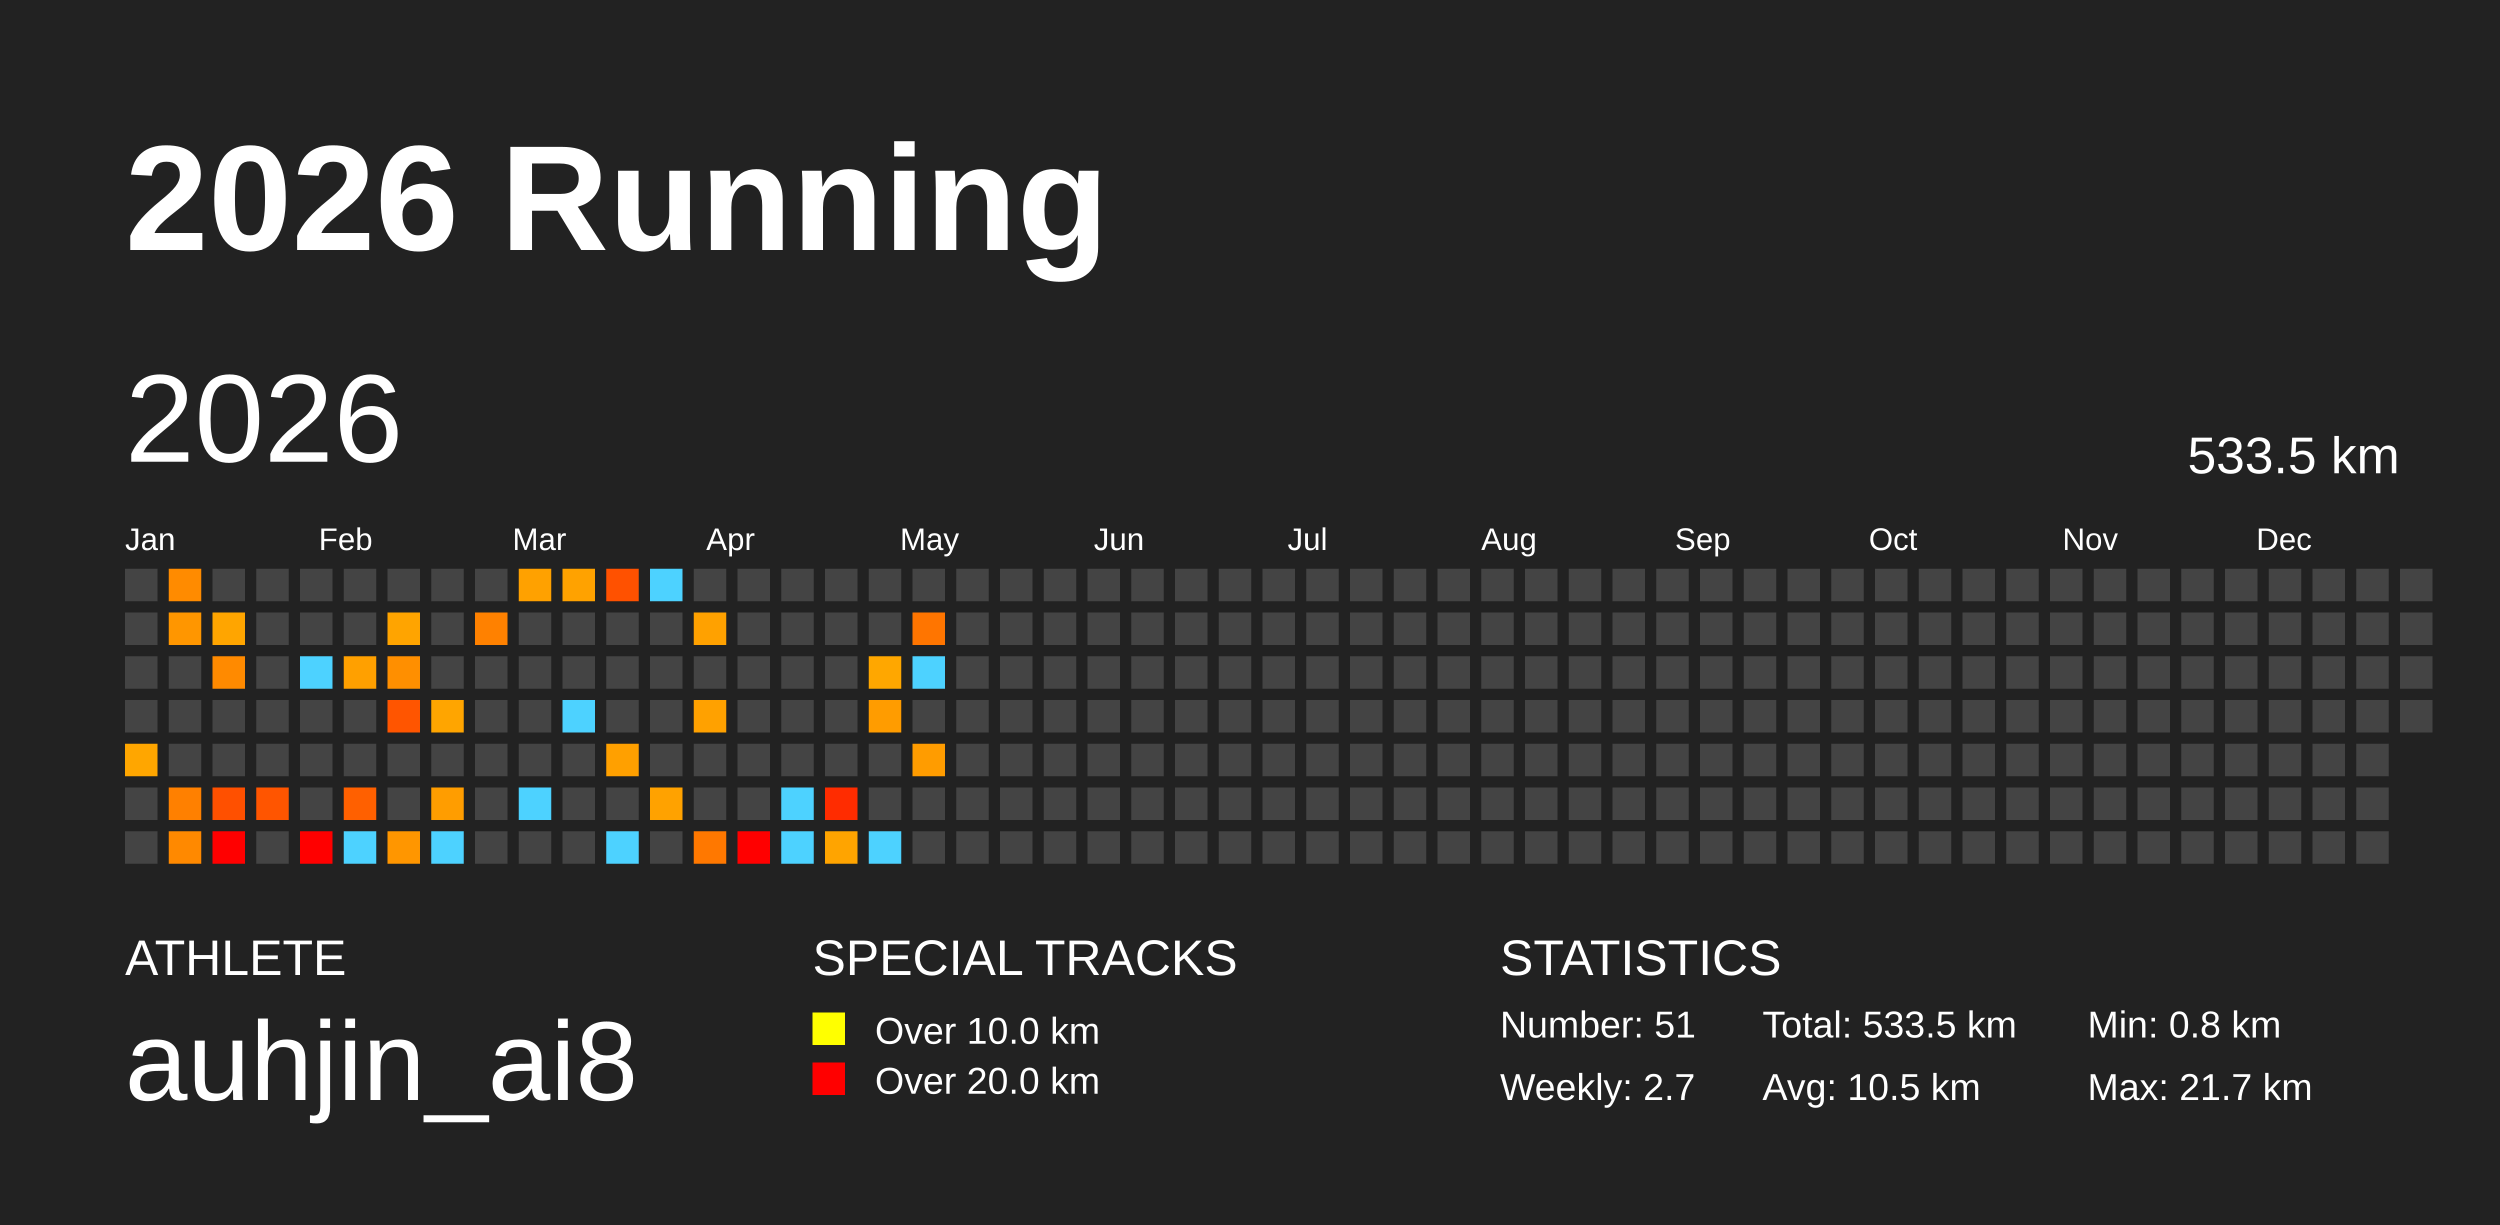
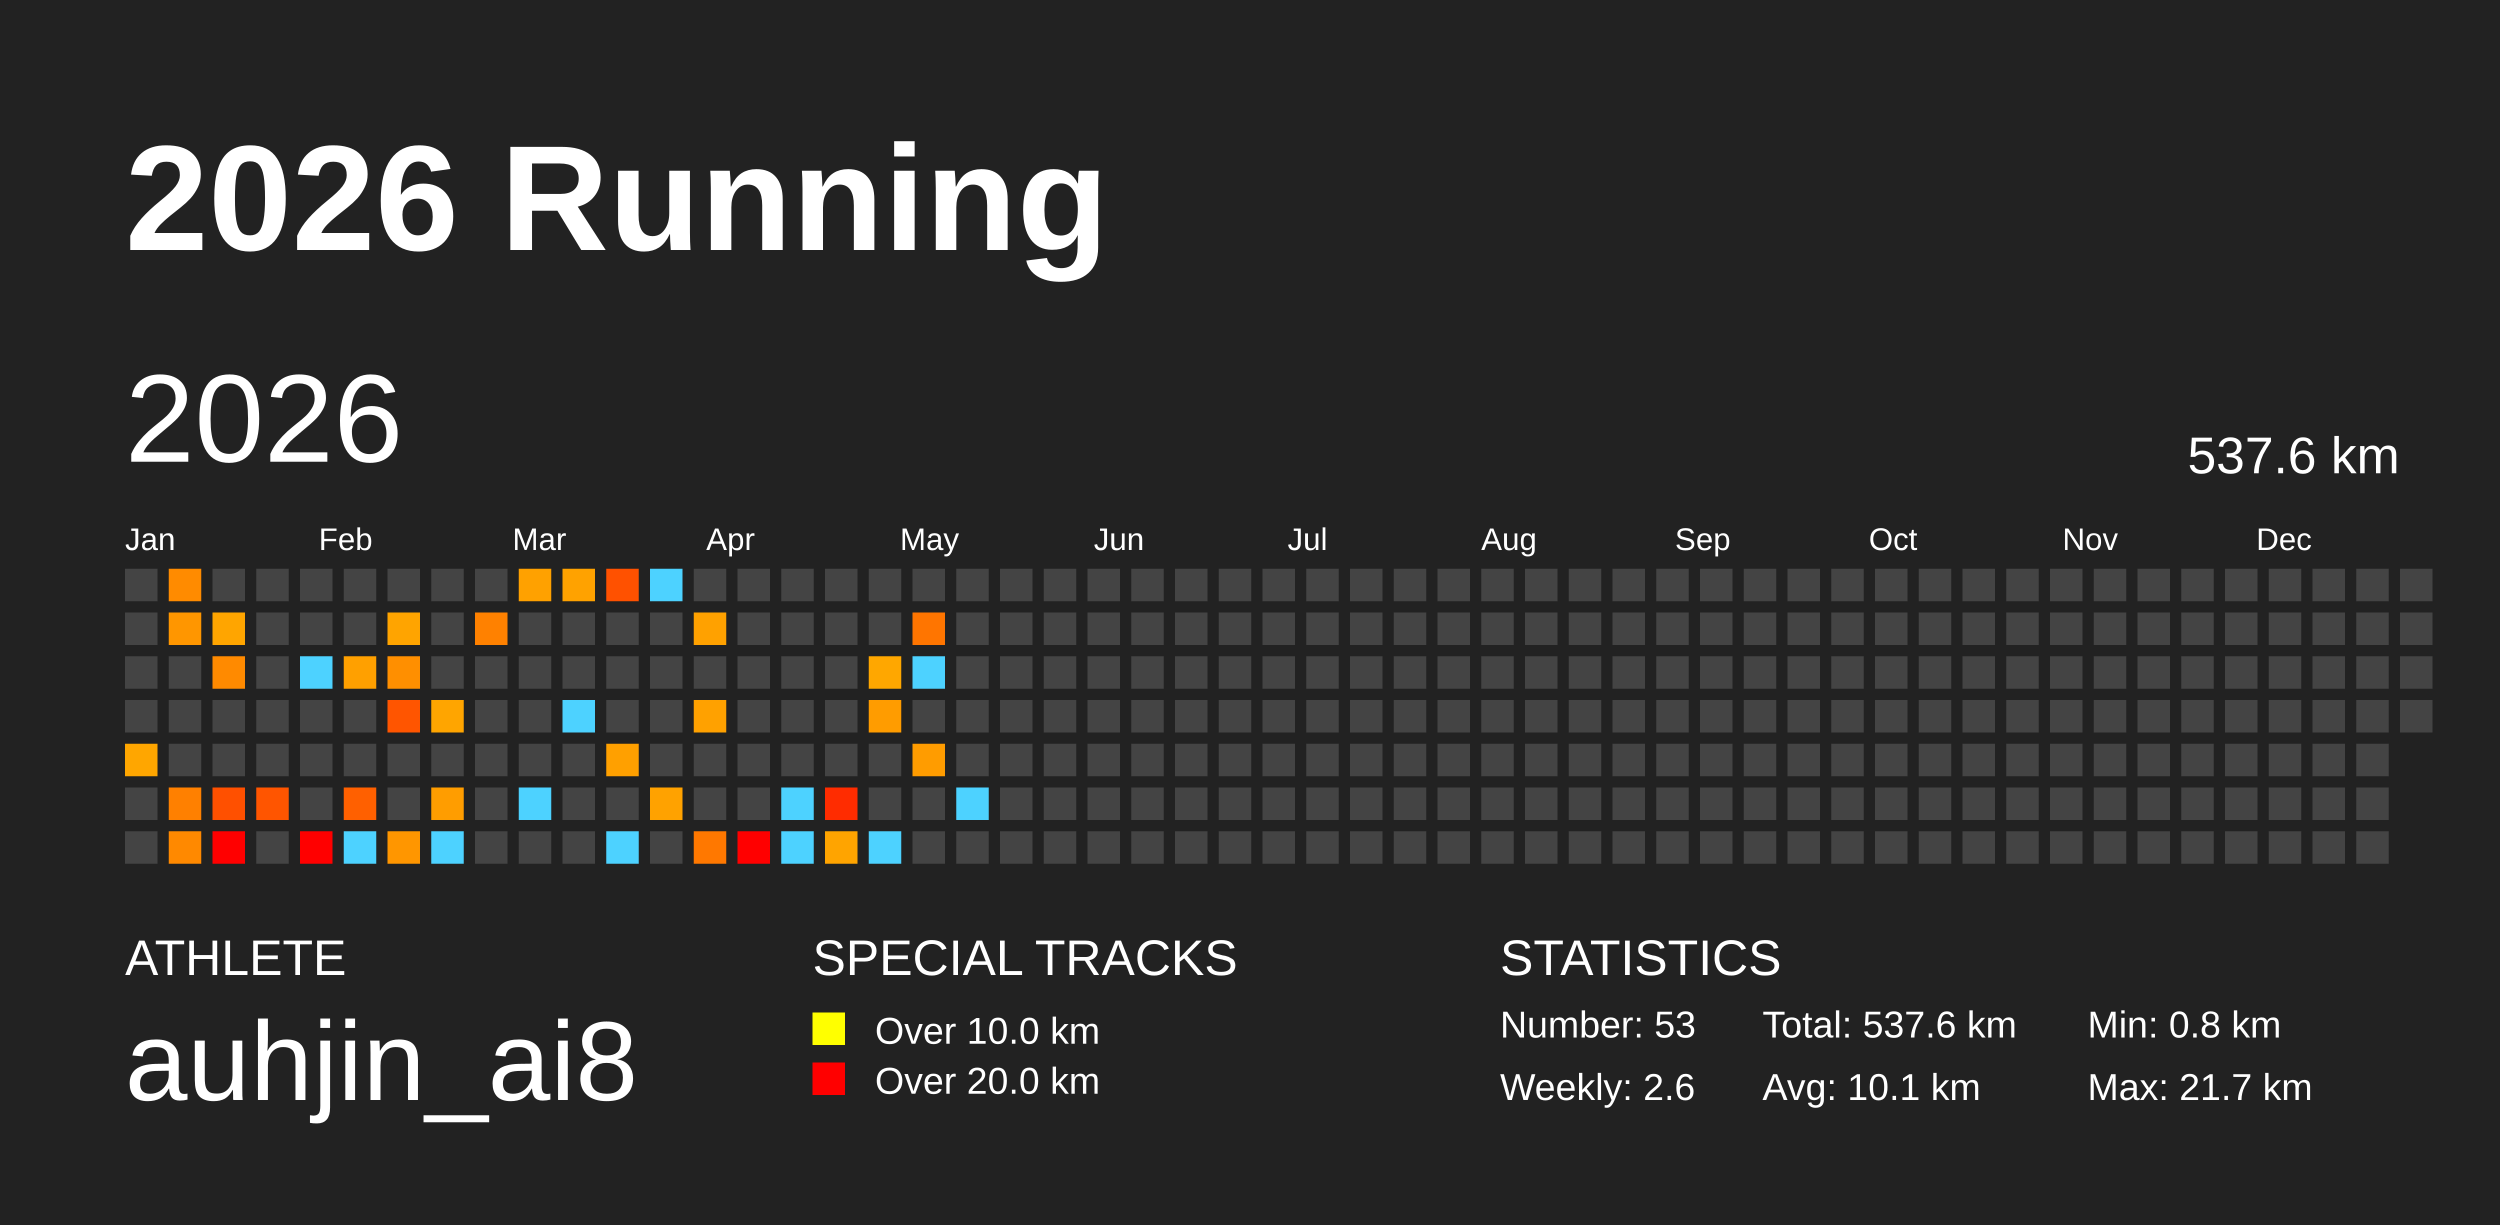
<svg xmlns="http://www.w3.org/2000/svg" baseProfile="full" height="98mm" version="1.1" viewBox="0,0,200,98" width="200mm">
  <defs />
  <rect fill="#222222" height="98" width="200" x="0" y="0" />
  <text fill="#FFFFFF" style="font-size:12px; font-family:Arial; font-weight:bold;" x="10" y="20">2026 Running</text>
  <text fill="#FFFFFF" style="font-size:4px; font-family:Arial" x="10" y="78">ATHLETE</text>
  <text fill="#FFFFFF" style="font-size:9px; font-family:Arial" x="10" y="88">auhjin_ai8</text>
  <text fill="#FFFFFF" style="font-size:4px; font-family:Arial" x="65" y="78">SPECIAL TRACKS</text>
  <rect fill="yellow" height="2.6" width="2.6" x="65" y="81" />
  <text fill="#FFFFFF" style="font-size:3px; font-family:Arial" x="70" y="83.5">Over 10.0 km</text>
  <rect fill="red" height="2.6" width="2.6" x="65" y="85" />
  <text fill="#FFFFFF" style="font-size:3px; font-family:Arial" x="70" y="87.5">Over 20.0 km</text>
  <text fill="#FFFFFF" style="font-size:4px; font-family:Arial" x="120" y="78">STATISTICS</text>
-   <text fill="#FFFFFF" style="font-size:3px; font-family:Arial" x="120" y="83">Number: 51</text>
-   <text fill="#FFFFFF" style="font-size:3px; font-family:Arial" x="120" y="88">Weekly: 2.7</text>
-   <text fill="#FFFFFF" style="font-size:3px; font-family:Arial" x="141" y="83">Total: 533.5 km</text>
-   <text fill="#FFFFFF" style="font-size:3px; font-family:Arial" x="141" y="88">Avg: 10.5 km</text>
+   <text fill="#FFFFFF" style="font-size:3px; font-family:Arial" x="120" y="83">Number: 53</text>
+   <text fill="#FFFFFF" style="font-size:3px; font-family:Arial" x="120" y="88">Weekly: 2.6</text>
+   <text fill="#FFFFFF" style="font-size:3px; font-family:Arial" x="141" y="83">Total: 537.6 km</text>
+   <text fill="#FFFFFF" style="font-size:3px; font-family:Arial" x="141" y="88">Avg: 10.1 km</text>
  <text fill="#FFFFFF" style="font-size:3px; font-family:Arial" x="167" y="83">Min: 0.8 km</text>
  <text fill="#FFFFFF" style="font-size:3px; font-family:Arial" x="167" y="88">Max: 21.7 km</text>
  <text dominant-baseline="hanging" fill="#FFFFFF" style="font-size:10.0px; font-family:Arial;" x="10" y="30">2026</text>
-   <text dominant-baseline="hanging" fill="#FFFFFF" style="font-size:4.125px; font-family:Arial;" x="175" y="35">533.5 km</text>
+   <text dominant-baseline="hanging" fill="#FFFFFF" style="font-size:4.125px; font-family:Arial;" x="175" y="35">537.6 km</text>
  <text fill="#FFFFFF" style="font-size:2.5px; font-family:Arial" x="10.0" y="44">Jan</text>
  <text fill="#FFFFFF" style="font-size:2.5px; font-family:Arial" x="25.5" y="44">Feb</text>
  <text fill="#FFFFFF" style="font-size:2.5px; font-family:Arial" x="41.0" y="44">Mar</text>
  <text fill="#FFFFFF" style="font-size:2.5px; font-family:Arial" x="56.5" y="44">Apr</text>
  <text fill="#FFFFFF" style="font-size:2.5px; font-family:Arial" x="72.0" y="44">May</text>
  <text fill="#FFFFFF" style="font-size:2.5px; font-family:Arial" x="87.5" y="44">Jun</text>
  <text fill="#FFFFFF" style="font-size:2.5px; font-family:Arial" x="103.0" y="44">Jul</text>
  <text fill="#FFFFFF" style="font-size:2.5px; font-family:Arial" x="118.5" y="44">Aug</text>
  <text fill="#FFFFFF" style="font-size:2.5px; font-family:Arial" x="134.0" y="44">Sep</text>
  <text fill="#FFFFFF" style="font-size:2.5px; font-family:Arial" x="149.5" y="44">Oct</text>
  <text fill="#FFFFFF" style="font-size:2.5px; font-family:Arial" x="165.0" y="44">Nov</text>
  <text fill="#FFFFFF" style="font-size:2.5px; font-family:Arial" x="180.5" y="44">Dec</text>
  <rect fill="#444444" height="2.6" width="2.6" x="10.0" y="45.5" />
  <rect fill="#444444" height="2.6" width="2.6" x="10.0" y="49.0" />
  <rect fill="#444444" height="2.6" width="2.6" x="10.0" y="52.5" />
  <rect fill="#444444" height="2.6" width="2.6" x="10.0" y="56.0" />
  <rect fill="#ffa600" height="2.6" width="2.6" x="10.0" y="59.5" />
  <rect fill="#444444" height="2.6" width="2.6" x="10.0" y="63.0" />
  <rect fill="#444444" height="2.6" width="2.6" x="10.0" y="66.5" />
  <rect fill="#ff8b00" height="2.6" width="2.6" x="13.5" y="45.5" />
  <rect fill="#ff9600" height="2.6" width="2.6" x="13.5" y="49.0" />
  <rect fill="#444444" height="2.6" width="2.6" x="13.5" y="52.5" />
  <rect fill="#444444" height="2.6" width="2.6" x="13.5" y="56.0" />
  <rect fill="#444444" height="2.6" width="2.6" x="13.5" y="59.5" />
  <rect fill="#ff8000" height="2.6" width="2.6" x="13.5" y="63.0" />
  <rect fill="#ff8900" height="2.6" width="2.6" x="13.5" y="66.5" />
  <rect fill="#444444" height="2.6" width="2.6" x="17.0" y="45.5" />
  <rect fill="#ffa500" height="2.6" width="2.6" x="17.0" y="49.0" />
  <rect fill="#ff8a00" height="2.6" width="2.6" x="17.0" y="52.5" />
  <rect fill="#444444" height="2.6" width="2.6" x="17.0" y="56.0" />
  <rect fill="#444444" height="2.6" width="2.6" x="17.0" y="59.5" />
  <rect fill="#ff5000" height="2.6" width="2.6" x="17.0" y="63.0" />
  <rect fill="red" height="2.6" width="2.6" x="17.0" y="66.5" />
  <rect fill="#444444" height="2.6" width="2.6" x="20.5" y="45.5" />
  <rect fill="#444444" height="2.6" width="2.6" x="20.5" y="49.0" />
  <rect fill="#444444" height="2.6" width="2.6" x="20.5" y="52.5" />
  <rect fill="#444444" height="2.6" width="2.6" x="20.5" y="56.0" />
  <rect fill="#444444" height="2.6" width="2.6" x="20.5" y="59.5" />
  <rect fill="#ff5500" height="2.6" width="2.6" x="20.5" y="63.0" />
  <rect fill="#444444" height="2.6" width="2.6" x="20.5" y="66.5" />
  <rect fill="#444444" height="2.6" width="2.6" x="24.0" y="45.5" />
  <rect fill="#444444" height="2.6" width="2.6" x="24.0" y="49.0" />
  <rect fill="#4dd2ff" height="2.6" width="2.6" x="24.0" y="52.5" />
  <rect fill="#444444" height="2.6" width="2.6" x="24.0" y="56.0" />
  <rect fill="#444444" height="2.6" width="2.6" x="24.0" y="59.5" />
  <rect fill="#444444" height="2.6" width="2.6" x="24.0" y="63.0" />
  <rect fill="red" height="2.6" width="2.6" x="24.0" y="66.5" />
  <rect fill="#444444" height="2.6" width="2.6" x="27.5" y="45.5" />
  <rect fill="#444444" height="2.6" width="2.6" x="27.5" y="49.0" />
  <rect fill="#ffa000" height="2.6" width="2.6" x="27.5" y="52.5" />
  <rect fill="#444444" height="2.6" width="2.6" x="27.5" y="56.0" />
  <rect fill="#444444" height="2.6" width="2.6" x="27.5" y="59.5" />
  <rect fill="#ff6000" height="2.6" width="2.6" x="27.5" y="63.0" />
  <rect fill="#4dd2ff" height="2.6" width="2.6" x="27.5" y="66.5" />
  <rect fill="#444444" height="2.6" width="2.6" x="31.0" y="45.5" />
  <rect fill="#ffa400" height="2.6" width="2.6" x="31.0" y="49.0" />
  <rect fill="#ff8f00" height="2.6" width="2.6" x="31.0" y="52.5" />
  <rect fill="#ff5500" height="2.6" width="2.6" x="31.0" y="56.0" />
  <rect fill="#444444" height="2.6" width="2.6" x="31.0" y="59.5" />
  <rect fill="#444444" height="2.6" width="2.6" x="31.0" y="63.0" />
  <rect fill="#ff9600" height="2.6" width="2.6" x="31.0" y="66.5" />
  <rect fill="#444444" height="2.6" width="2.6" x="34.5" y="45.5" />
  <rect fill="#444444" height="2.6" width="2.6" x="34.5" y="49.0" />
  <rect fill="#444444" height="2.6" width="2.6" x="34.5" y="52.5" />
  <rect fill="#ffa500" height="2.6" width="2.6" x="34.5" y="56.0" />
  <rect fill="#444444" height="2.6" width="2.6" x="34.5" y="59.5" />
  <rect fill="#ff9d00" height="2.6" width="2.6" x="34.5" y="63.0" />
  <rect fill="#4dd2ff" height="2.6" width="2.6" x="34.5" y="66.5" />
  <rect fill="#444444" height="2.6" width="2.6" x="38.0" y="45.5" />
  <rect fill="#ff8100" height="2.6" width="2.6" x="38.0" y="49.0" />
  <rect fill="#444444" height="2.6" width="2.6" x="38.0" y="52.5" />
  <rect fill="#444444" height="2.6" width="2.6" x="38.0" y="56.0" />
  <rect fill="#444444" height="2.6" width="2.6" x="38.0" y="59.5" />
  <rect fill="#444444" height="2.6" width="2.6" x="38.0" y="63.0" />
  <rect fill="#444444" height="2.6" width="2.6" x="38.0" y="66.5" />
  <rect fill="#ffa100" height="2.6" width="2.6" x="41.5" y="45.5" />
  <rect fill="#444444" height="2.6" width="2.6" x="41.5" y="49.0" />
  <rect fill="#444444" height="2.6" width="2.6" x="41.5" y="52.5" />
  <rect fill="#444444" height="2.6" width="2.6" x="41.5" y="56.0" />
  <rect fill="#444444" height="2.6" width="2.6" x="41.5" y="59.5" />
  <rect fill="#4dd2ff" height="2.6" width="2.6" x="41.5" y="63.0" />
  <rect fill="#444444" height="2.6" width="2.6" x="41.5" y="66.5" />
  <rect fill="#ffa200" height="2.6" width="2.6" x="45.0" y="45.5" />
  <rect fill="#444444" height="2.6" width="2.6" x="45.0" y="49.0" />
  <rect fill="#444444" height="2.6" width="2.6" x="45.0" y="52.5" />
  <rect fill="#4dd2ff" height="2.6" width="2.6" x="45.0" y="56.0" />
  <rect fill="#444444" height="2.6" width="2.6" x="45.0" y="59.5" />
  <rect fill="#444444" height="2.6" width="2.6" x="45.0" y="63.0" />
  <rect fill="#444444" height="2.6" width="2.6" x="45.0" y="66.5" />
  <rect fill="#ff5100" height="2.6" width="2.6" x="48.5" y="45.5" />
  <rect fill="#444444" height="2.6" width="2.6" x="48.5" y="49.0" />
  <rect fill="#444444" height="2.6" width="2.6" x="48.5" y="52.5" />
  <rect fill="#444444" height="2.6" width="2.6" x="48.5" y="56.0" />
  <rect fill="#ffa000" height="2.6" width="2.6" x="48.5" y="59.5" />
  <rect fill="#444444" height="2.6" width="2.6" x="48.5" y="63.0" />
  <rect fill="#4dd2ff" height="2.6" width="2.6" x="48.5" y="66.5" />
  <rect fill="#4dd2ff" height="2.6" width="2.6" x="52.0" y="45.5" />
  <rect fill="#444444" height="2.6" width="2.6" x="52.0" y="49.0" />
  <rect fill="#444444" height="2.6" width="2.6" x="52.0" y="52.5" />
  <rect fill="#444444" height="2.6" width="2.6" x="52.0" y="56.0" />
  <rect fill="#444444" height="2.6" width="2.6" x="52.0" y="59.5" />
  <rect fill="#ffa200" height="2.6" width="2.6" x="52.0" y="63.0" />
  <rect fill="#444444" height="2.6" width="2.6" x="52.0" y="66.5" />
  <rect fill="#444444" height="2.6" width="2.6" x="55.5" y="45.5" />
  <rect fill="#ffa100" height="2.6" width="2.6" x="55.5" y="49.0" />
  <rect fill="#444444" height="2.6" width="2.6" x="55.5" y="52.5" />
  <rect fill="#ffa100" height="2.6" width="2.6" x="55.5" y="56.0" />
  <rect fill="#444444" height="2.6" width="2.6" x="55.5" y="59.5" />
  <rect fill="#444444" height="2.6" width="2.6" x="55.5" y="63.0" />
  <rect fill="#ff7800" height="2.6" width="2.6" x="55.5" y="66.5" />
  <rect fill="#444444" height="2.6" width="2.6" x="59.0" y="45.5" />
  <rect fill="#444444" height="2.6" width="2.6" x="59.0" y="49.0" />
  <rect fill="#444444" height="2.6" width="2.6" x="59.0" y="52.5" />
  <rect fill="#444444" height="2.6" width="2.6" x="59.0" y="56.0" />
  <rect fill="#444444" height="2.6" width="2.6" x="59.0" y="59.5" />
  <rect fill="#444444" height="2.6" width="2.6" x="59.0" y="63.0" />
  <rect fill="red" height="2.6" width="2.6" x="59.0" y="66.5" />
  <rect fill="#444444" height="2.6" width="2.6" x="62.5" y="45.5" />
  <rect fill="#444444" height="2.6" width="2.6" x="62.5" y="49.0" />
  <rect fill="#444444" height="2.6" width="2.6" x="62.5" y="52.5" />
  <rect fill="#444444" height="2.6" width="2.6" x="62.5" y="56.0" />
  <rect fill="#444444" height="2.6" width="2.6" x="62.5" y="59.5" />
  <rect fill="#4dd2ff" height="2.6" width="2.6" x="62.5" y="63.0" />
  <rect fill="#4dd2ff" height="2.6" width="2.6" x="62.5" y="66.5" />
  <rect fill="#444444" height="2.6" width="2.6" x="66.0" y="45.5" />
  <rect fill="#444444" height="2.6" width="2.6" x="66.0" y="49.0" />
  <rect fill="#444444" height="2.6" width="2.6" x="66.0" y="52.5" />
  <rect fill="#444444" height="2.6" width="2.6" x="66.0" y="56.0" />
  <rect fill="#444444" height="2.6" width="2.6" x="66.0" y="59.5" />
  <rect fill="#ff2c00" height="2.6" width="2.6" x="66.0" y="63.0" />
  <rect fill="#ffa400" height="2.6" width="2.6" x="66.0" y="66.5" />
  <rect fill="#444444" height="2.6" width="2.6" x="69.5" y="45.5" />
  <rect fill="#444444" height="2.6" width="2.6" x="69.5" y="49.0" />
  <rect fill="#ffa700" height="2.6" width="2.6" x="69.5" y="52.5" />
  <rect fill="#ff9c00" height="2.6" width="2.6" x="69.5" y="56.0" />
  <rect fill="#444444" height="2.6" width="2.6" x="69.5" y="59.5" />
  <rect fill="#444444" height="2.6" width="2.6" x="69.5" y="63.0" />
  <rect fill="#4dd2ff" height="2.6" width="2.6" x="69.5" y="66.5" />
  <rect fill="#444444" height="2.6" width="2.6" x="73.0" y="45.5" />
  <rect fill="#ff7500" height="2.6" width="2.6" x="73.0" y="49.0" />
  <rect fill="#4dd2ff" height="2.6" width="2.6" x="73.0" y="52.5" />
  <rect fill="#444444" height="2.6" width="2.6" x="73.0" y="56.0" />
  <rect fill="#ff9c00" height="2.6" width="2.6" x="73.0" y="59.5" />
  <rect fill="#444444" height="2.6" width="2.6" x="73.0" y="63.0" />
  <rect fill="#444444" height="2.6" width="2.6" x="73.0" y="66.5" />
  <rect fill="#444444" height="2.6" width="2.6" x="76.5" y="45.5" />
  <rect fill="#444444" height="2.6" width="2.6" x="76.5" y="49.0" />
  <rect fill="#444444" height="2.6" width="2.6" x="76.5" y="52.5" />
  <rect fill="#444444" height="2.6" width="2.6" x="76.5" y="56.0" />
  <rect fill="#444444" height="2.6" width="2.6" x="76.5" y="59.5" />
-   <rect fill="#444444" height="2.6" width="2.6" x="76.5" y="63.0" />
+   <rect fill="#4dd2ff" height="2.6" width="2.6" x="76.5" y="63.0" />
  <rect fill="#444444" height="2.6" width="2.6" x="76.5" y="66.5" />
  <rect fill="#444444" height="2.6" width="2.6" x="80.0" y="45.5" />
  <rect fill="#444444" height="2.6" width="2.6" x="80.0" y="49.0" />
  <rect fill="#444444" height="2.6" width="2.6" x="80.0" y="52.5" />
  <rect fill="#444444" height="2.6" width="2.6" x="80.0" y="56.0" />
  <rect fill="#444444" height="2.6" width="2.6" x="80.0" y="59.5" />
  <rect fill="#444444" height="2.6" width="2.6" x="80.0" y="63.0" />
  <rect fill="#444444" height="2.6" width="2.6" x="80.0" y="66.5" />
  <rect fill="#444444" height="2.6" width="2.6" x="83.5" y="45.5" />
  <rect fill="#444444" height="2.6" width="2.6" x="83.5" y="49.0" />
  <rect fill="#444444" height="2.6" width="2.6" x="83.5" y="52.5" />
  <rect fill="#444444" height="2.6" width="2.6" x="83.5" y="56.0" />
  <rect fill="#444444" height="2.6" width="2.6" x="83.5" y="59.5" />
  <rect fill="#444444" height="2.6" width="2.6" x="83.5" y="63.0" />
  <rect fill="#444444" height="2.6" width="2.6" x="83.5" y="66.5" />
  <rect fill="#444444" height="2.6" width="2.6" x="87.0" y="45.5" />
  <rect fill="#444444" height="2.6" width="2.6" x="87.0" y="49.0" />
  <rect fill="#444444" height="2.6" width="2.6" x="87.0" y="52.5" />
  <rect fill="#444444" height="2.6" width="2.6" x="87.0" y="56.0" />
  <rect fill="#444444" height="2.6" width="2.6" x="87.0" y="59.5" />
  <rect fill="#444444" height="2.6" width="2.6" x="87.0" y="63.0" />
  <rect fill="#444444" height="2.6" width="2.6" x="87.0" y="66.5" />
  <rect fill="#444444" height="2.6" width="2.6" x="90.5" y="45.5" />
  <rect fill="#444444" height="2.6" width="2.6" x="90.5" y="49.0" />
  <rect fill="#444444" height="2.6" width="2.6" x="90.5" y="52.5" />
  <rect fill="#444444" height="2.6" width="2.6" x="90.5" y="56.0" />
  <rect fill="#444444" height="2.6" width="2.6" x="90.5" y="59.5" />
  <rect fill="#444444" height="2.6" width="2.6" x="90.5" y="63.0" />
  <rect fill="#444444" height="2.6" width="2.6" x="90.5" y="66.5" />
  <rect fill="#444444" height="2.6" width="2.6" x="94.0" y="45.5" />
  <rect fill="#444444" height="2.6" width="2.6" x="94.0" y="49.0" />
  <rect fill="#444444" height="2.6" width="2.6" x="94.0" y="52.5" />
  <rect fill="#444444" height="2.6" width="2.6" x="94.0" y="56.0" />
  <rect fill="#444444" height="2.6" width="2.6" x="94.0" y="59.5" />
  <rect fill="#444444" height="2.6" width="2.6" x="94.0" y="63.0" />
  <rect fill="#444444" height="2.6" width="2.6" x="94.0" y="66.5" />
  <rect fill="#444444" height="2.6" width="2.6" x="97.5" y="45.5" />
  <rect fill="#444444" height="2.6" width="2.6" x="97.5" y="49.0" />
  <rect fill="#444444" height="2.6" width="2.6" x="97.5" y="52.5" />
  <rect fill="#444444" height="2.6" width="2.6" x="97.5" y="56.0" />
  <rect fill="#444444" height="2.6" width="2.6" x="97.5" y="59.5" />
  <rect fill="#444444" height="2.6" width="2.6" x="97.5" y="63.0" />
  <rect fill="#444444" height="2.6" width="2.6" x="97.5" y="66.5" />
  <rect fill="#444444" height="2.6" width="2.6" x="101.0" y="45.5" />
  <rect fill="#444444" height="2.6" width="2.6" x="101.0" y="49.0" />
  <rect fill="#444444" height="2.6" width="2.6" x="101.0" y="52.5" />
  <rect fill="#444444" height="2.6" width="2.6" x="101.0" y="56.0" />
  <rect fill="#444444" height="2.6" width="2.6" x="101.0" y="59.5" />
  <rect fill="#444444" height="2.6" width="2.6" x="101.0" y="63.0" />
  <rect fill="#444444" height="2.6" width="2.6" x="101.0" y="66.5" />
  <rect fill="#444444" height="2.6" width="2.6" x="104.5" y="45.5" />
  <rect fill="#444444" height="2.6" width="2.6" x="104.5" y="49.0" />
  <rect fill="#444444" height="2.6" width="2.6" x="104.5" y="52.5" />
  <rect fill="#444444" height="2.6" width="2.6" x="104.5" y="56.0" />
  <rect fill="#444444" height="2.6" width="2.6" x="104.5" y="59.5" />
  <rect fill="#444444" height="2.6" width="2.6" x="104.5" y="63.0" />
  <rect fill="#444444" height="2.6" width="2.6" x="104.5" y="66.5" />
  <rect fill="#444444" height="2.6" width="2.6" x="108.0" y="45.5" />
  <rect fill="#444444" height="2.6" width="2.6" x="108.0" y="49.0" />
  <rect fill="#444444" height="2.6" width="2.6" x="108.0" y="52.5" />
  <rect fill="#444444" height="2.6" width="2.6" x="108.0" y="56.0" />
  <rect fill="#444444" height="2.6" width="2.6" x="108.0" y="59.5" />
  <rect fill="#444444" height="2.6" width="2.6" x="108.0" y="63.0" />
  <rect fill="#444444" height="2.6" width="2.6" x="108.0" y="66.5" />
  <rect fill="#444444" height="2.6" width="2.6" x="111.5" y="45.5" />
  <rect fill="#444444" height="2.6" width="2.6" x="111.5" y="49.0" />
  <rect fill="#444444" height="2.6" width="2.6" x="111.5" y="52.5" />
  <rect fill="#444444" height="2.6" width="2.6" x="111.5" y="56.0" />
  <rect fill="#444444" height="2.6" width="2.6" x="111.5" y="59.5" />
  <rect fill="#444444" height="2.6" width="2.6" x="111.5" y="63.0" />
  <rect fill="#444444" height="2.6" width="2.6" x="111.5" y="66.5" />
  <rect fill="#444444" height="2.6" width="2.6" x="115.0" y="45.5" />
  <rect fill="#444444" height="2.6" width="2.6" x="115.0" y="49.0" />
  <rect fill="#444444" height="2.6" width="2.6" x="115.0" y="52.5" />
  <rect fill="#444444" height="2.6" width="2.6" x="115.0" y="56.0" />
  <rect fill="#444444" height="2.6" width="2.6" x="115.0" y="59.5" />
  <rect fill="#444444" height="2.6" width="2.6" x="115.0" y="63.0" />
  <rect fill="#444444" height="2.6" width="2.6" x="115.0" y="66.5" />
  <rect fill="#444444" height="2.6" width="2.6" x="118.5" y="45.5" />
  <rect fill="#444444" height="2.6" width="2.6" x="118.5" y="49.0" />
  <rect fill="#444444" height="2.6" width="2.6" x="118.5" y="52.5" />
  <rect fill="#444444" height="2.6" width="2.6" x="118.5" y="56.0" />
  <rect fill="#444444" height="2.6" width="2.6" x="118.5" y="59.5" />
  <rect fill="#444444" height="2.6" width="2.6" x="118.5" y="63.0" />
  <rect fill="#444444" height="2.6" width="2.6" x="118.5" y="66.5" />
  <rect fill="#444444" height="2.6" width="2.6" x="122.0" y="45.5" />
  <rect fill="#444444" height="2.6" width="2.6" x="122.0" y="49.0" />
  <rect fill="#444444" height="2.6" width="2.6" x="122.0" y="52.5" />
  <rect fill="#444444" height="2.6" width="2.6" x="122.0" y="56.0" />
  <rect fill="#444444" height="2.6" width="2.6" x="122.0" y="59.5" />
  <rect fill="#444444" height="2.6" width="2.6" x="122.0" y="63.0" />
  <rect fill="#444444" height="2.6" width="2.6" x="122.0" y="66.5" />
  <rect fill="#444444" height="2.6" width="2.6" x="125.5" y="45.5" />
  <rect fill="#444444" height="2.6" width="2.6" x="125.5" y="49.0" />
  <rect fill="#444444" height="2.6" width="2.6" x="125.5" y="52.5" />
  <rect fill="#444444" height="2.6" width="2.6" x="125.5" y="56.0" />
  <rect fill="#444444" height="2.6" width="2.6" x="125.5" y="59.5" />
  <rect fill="#444444" height="2.6" width="2.6" x="125.5" y="63.0" />
  <rect fill="#444444" height="2.6" width="2.6" x="125.5" y="66.5" />
  <rect fill="#444444" height="2.6" width="2.6" x="129.0" y="45.5" />
  <rect fill="#444444" height="2.6" width="2.6" x="129.0" y="49.0" />
  <rect fill="#444444" height="2.6" width="2.6" x="129.0" y="52.5" />
  <rect fill="#444444" height="2.6" width="2.6" x="129.0" y="56.0" />
  <rect fill="#444444" height="2.6" width="2.6" x="129.0" y="59.5" />
  <rect fill="#444444" height="2.6" width="2.6" x="129.0" y="63.0" />
  <rect fill="#444444" height="2.6" width="2.6" x="129.0" y="66.5" />
  <rect fill="#444444" height="2.6" width="2.6" x="132.5" y="45.5" />
  <rect fill="#444444" height="2.6" width="2.6" x="132.5" y="49.0" />
  <rect fill="#444444" height="2.6" width="2.6" x="132.5" y="52.5" />
  <rect fill="#444444" height="2.6" width="2.6" x="132.5" y="56.0" />
  <rect fill="#444444" height="2.6" width="2.6" x="132.5" y="59.5" />
  <rect fill="#444444" height="2.6" width="2.6" x="132.5" y="63.0" />
  <rect fill="#444444" height="2.6" width="2.6" x="132.5" y="66.5" />
  <rect fill="#444444" height="2.6" width="2.6" x="136.0" y="45.5" />
  <rect fill="#444444" height="2.6" width="2.6" x="136.0" y="49.0" />
  <rect fill="#444444" height="2.6" width="2.6" x="136.0" y="52.5" />
  <rect fill="#444444" height="2.6" width="2.6" x="136.0" y="56.0" />
  <rect fill="#444444" height="2.6" width="2.6" x="136.0" y="59.5" />
  <rect fill="#444444" height="2.6" width="2.6" x="136.0" y="63.0" />
  <rect fill="#444444" height="2.6" width="2.6" x="136.0" y="66.5" />
  <rect fill="#444444" height="2.6" width="2.6" x="139.5" y="45.5" />
  <rect fill="#444444" height="2.6" width="2.6" x="139.5" y="49.0" />
  <rect fill="#444444" height="2.6" width="2.6" x="139.5" y="52.5" />
  <rect fill="#444444" height="2.6" width="2.6" x="139.5" y="56.0" />
  <rect fill="#444444" height="2.6" width="2.6" x="139.5" y="59.5" />
  <rect fill="#444444" height="2.6" width="2.6" x="139.5" y="63.0" />
  <rect fill="#444444" height="2.6" width="2.6" x="139.5" y="66.5" />
  <rect fill="#444444" height="2.6" width="2.6" x="143.0" y="45.5" />
  <rect fill="#444444" height="2.6" width="2.6" x="143.0" y="49.0" />
  <rect fill="#444444" height="2.6" width="2.6" x="143.0" y="52.5" />
  <rect fill="#444444" height="2.6" width="2.6" x="143.0" y="56.0" />
  <rect fill="#444444" height="2.6" width="2.6" x="143.0" y="59.5" />
  <rect fill="#444444" height="2.6" width="2.6" x="143.0" y="63.0" />
  <rect fill="#444444" height="2.6" width="2.6" x="143.0" y="66.5" />
  <rect fill="#444444" height="2.6" width="2.6" x="146.5" y="45.5" />
  <rect fill="#444444" height="2.6" width="2.6" x="146.5" y="49.0" />
  <rect fill="#444444" height="2.6" width="2.6" x="146.5" y="52.5" />
  <rect fill="#444444" height="2.6" width="2.6" x="146.5" y="56.0" />
  <rect fill="#444444" height="2.6" width="2.6" x="146.5" y="59.5" />
  <rect fill="#444444" height="2.6" width="2.6" x="146.5" y="63.0" />
  <rect fill="#444444" height="2.6" width="2.6" x="146.5" y="66.5" />
  <rect fill="#444444" height="2.6" width="2.6" x="150.0" y="45.5" />
  <rect fill="#444444" height="2.6" width="2.6" x="150.0" y="49.0" />
  <rect fill="#444444" height="2.6" width="2.6" x="150.0" y="52.5" />
  <rect fill="#444444" height="2.6" width="2.6" x="150.0" y="56.0" />
  <rect fill="#444444" height="2.6" width="2.6" x="150.0" y="59.5" />
  <rect fill="#444444" height="2.6" width="2.6" x="150.0" y="63.0" />
  <rect fill="#444444" height="2.6" width="2.6" x="150.0" y="66.5" />
  <rect fill="#444444" height="2.6" width="2.6" x="153.5" y="45.5" />
  <rect fill="#444444" height="2.6" width="2.6" x="153.5" y="49.0" />
  <rect fill="#444444" height="2.6" width="2.6" x="153.5" y="52.5" />
  <rect fill="#444444" height="2.6" width="2.6" x="153.5" y="56.0" />
  <rect fill="#444444" height="2.6" width="2.6" x="153.5" y="59.5" />
  <rect fill="#444444" height="2.6" width="2.6" x="153.5" y="63.0" />
  <rect fill="#444444" height="2.6" width="2.6" x="153.5" y="66.5" />
  <rect fill="#444444" height="2.6" width="2.6" x="157.0" y="45.5" />
  <rect fill="#444444" height="2.6" width="2.6" x="157.0" y="49.0" />
  <rect fill="#444444" height="2.6" width="2.6" x="157.0" y="52.5" />
  <rect fill="#444444" height="2.6" width="2.6" x="157.0" y="56.0" />
  <rect fill="#444444" height="2.6" width="2.6" x="157.0" y="59.5" />
  <rect fill="#444444" height="2.6" width="2.6" x="157.0" y="63.0" />
  <rect fill="#444444" height="2.6" width="2.6" x="157.0" y="66.5" />
  <rect fill="#444444" height="2.6" width="2.6" x="160.5" y="45.5" />
  <rect fill="#444444" height="2.6" width="2.6" x="160.5" y="49.0" />
  <rect fill="#444444" height="2.6" width="2.6" x="160.5" y="52.5" />
  <rect fill="#444444" height="2.6" width="2.6" x="160.5" y="56.0" />
  <rect fill="#444444" height="2.6" width="2.6" x="160.5" y="59.5" />
  <rect fill="#444444" height="2.6" width="2.6" x="160.5" y="63.0" />
  <rect fill="#444444" height="2.6" width="2.6" x="160.5" y="66.5" />
  <rect fill="#444444" height="2.6" width="2.6" x="164.0" y="45.5" />
  <rect fill="#444444" height="2.6" width="2.6" x="164.0" y="49.0" />
  <rect fill="#444444" height="2.6" width="2.6" x="164.0" y="52.5" />
  <rect fill="#444444" height="2.6" width="2.6" x="164.0" y="56.0" />
  <rect fill="#444444" height="2.6" width="2.6" x="164.0" y="59.5" />
  <rect fill="#444444" height="2.6" width="2.6" x="164.0" y="63.0" />
  <rect fill="#444444" height="2.6" width="2.6" x="164.0" y="66.5" />
  <rect fill="#444444" height="2.6" width="2.6" x="167.5" y="45.5" />
  <rect fill="#444444" height="2.6" width="2.6" x="167.5" y="49.0" />
  <rect fill="#444444" height="2.6" width="2.6" x="167.5" y="52.5" />
  <rect fill="#444444" height="2.6" width="2.6" x="167.5" y="56.0" />
  <rect fill="#444444" height="2.6" width="2.6" x="167.5" y="59.5" />
  <rect fill="#444444" height="2.6" width="2.6" x="167.5" y="63.0" />
  <rect fill="#444444" height="2.6" width="2.6" x="167.5" y="66.5" />
  <rect fill="#444444" height="2.6" width="2.6" x="171.0" y="45.5" />
  <rect fill="#444444" height="2.6" width="2.6" x="171.0" y="49.0" />
  <rect fill="#444444" height="2.6" width="2.6" x="171.0" y="52.5" />
  <rect fill="#444444" height="2.6" width="2.6" x="171.0" y="56.0" />
  <rect fill="#444444" height="2.6" width="2.6" x="171.0" y="59.5" />
  <rect fill="#444444" height="2.6" width="2.6" x="171.0" y="63.0" />
  <rect fill="#444444" height="2.6" width="2.6" x="171.0" y="66.5" />
  <rect fill="#444444" height="2.6" width="2.6" x="174.5" y="45.5" />
  <rect fill="#444444" height="2.6" width="2.6" x="174.5" y="49.0" />
  <rect fill="#444444" height="2.6" width="2.6" x="174.5" y="52.5" />
  <rect fill="#444444" height="2.6" width="2.6" x="174.5" y="56.0" />
  <rect fill="#444444" height="2.6" width="2.6" x="174.5" y="59.5" />
  <rect fill="#444444" height="2.6" width="2.6" x="174.5" y="63.0" />
  <rect fill="#444444" height="2.6" width="2.6" x="174.5" y="66.5" />
  <rect fill="#444444" height="2.6" width="2.6" x="178.0" y="45.5" />
  <rect fill="#444444" height="2.6" width="2.6" x="178.0" y="49.0" />
  <rect fill="#444444" height="2.6" width="2.6" x="178.0" y="52.5" />
  <rect fill="#444444" height="2.6" width="2.6" x="178.0" y="56.0" />
  <rect fill="#444444" height="2.6" width="2.6" x="178.0" y="59.5" />
  <rect fill="#444444" height="2.6" width="2.6" x="178.0" y="63.0" />
  <rect fill="#444444" height="2.6" width="2.6" x="178.0" y="66.5" />
  <rect fill="#444444" height="2.6" width="2.6" x="181.5" y="45.5" />
  <rect fill="#444444" height="2.6" width="2.6" x="181.5" y="49.0" />
  <rect fill="#444444" height="2.6" width="2.6" x="181.5" y="52.5" />
  <rect fill="#444444" height="2.6" width="2.6" x="181.5" y="56.0" />
  <rect fill="#444444" height="2.6" width="2.6" x="181.5" y="59.5" />
  <rect fill="#444444" height="2.6" width="2.6" x="181.5" y="63.0" />
  <rect fill="#444444" height="2.6" width="2.6" x="181.5" y="66.5" />
  <rect fill="#444444" height="2.6" width="2.6" x="185.0" y="45.5" />
  <rect fill="#444444" height="2.6" width="2.6" x="185.0" y="49.0" />
  <rect fill="#444444" height="2.6" width="2.6" x="185.0" y="52.5" />
  <rect fill="#444444" height="2.6" width="2.6" x="185.0" y="56.0" />
  <rect fill="#444444" height="2.6" width="2.6" x="185.0" y="59.5" />
  <rect fill="#444444" height="2.6" width="2.6" x="185.0" y="63.0" />
  <rect fill="#444444" height="2.6" width="2.6" x="185.0" y="66.5" />
  <rect fill="#444444" height="2.6" width="2.6" x="188.5" y="45.5" />
  <rect fill="#444444" height="2.6" width="2.6" x="188.5" y="49.0" />
  <rect fill="#444444" height="2.6" width="2.6" x="188.5" y="52.5" />
  <rect fill="#444444" height="2.6" width="2.6" x="188.5" y="56.0" />
  <rect fill="#444444" height="2.6" width="2.6" x="188.5" y="59.5" />
  <rect fill="#444444" height="2.6" width="2.6" x="188.5" y="63.0" />
  <rect fill="#444444" height="2.6" width="2.6" x="188.5" y="66.5" />
  <rect fill="#444444" height="2.6" width="2.6" x="192.0" y="45.5" />
  <rect fill="#444444" height="2.6" width="2.6" x="192.0" y="49.0" />
  <rect fill="#444444" height="2.6" width="2.6" x="192.0" y="52.5" />
  <rect fill="#444444" height="2.6" width="2.6" x="192.0" y="56.0" />
</svg>
